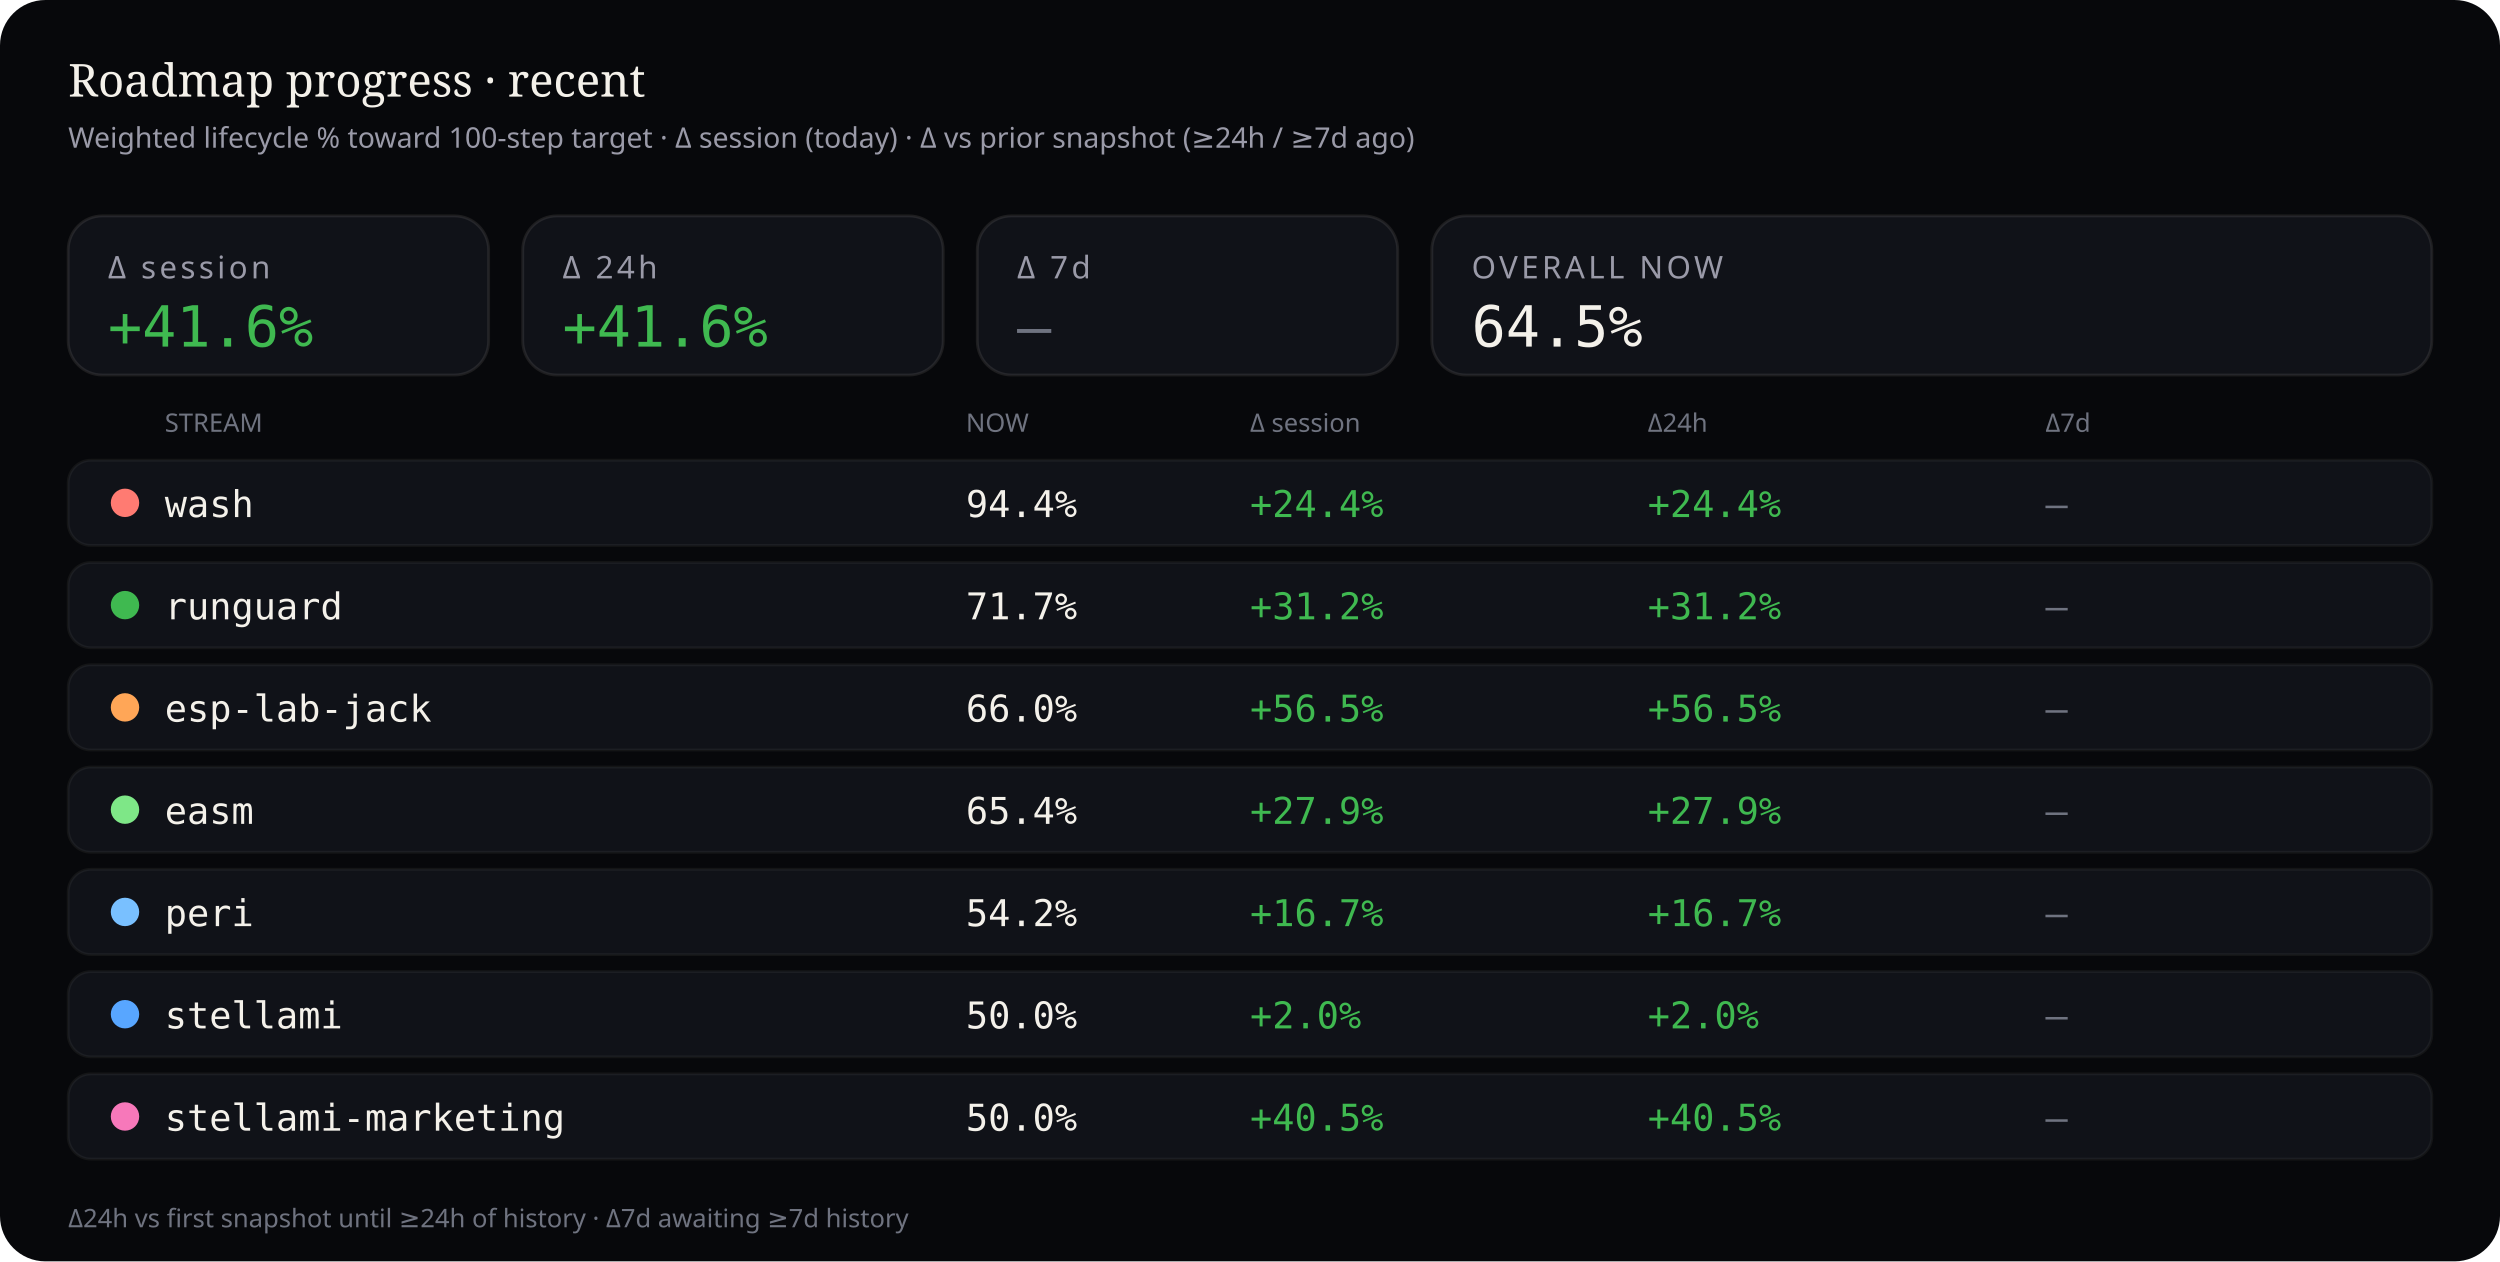
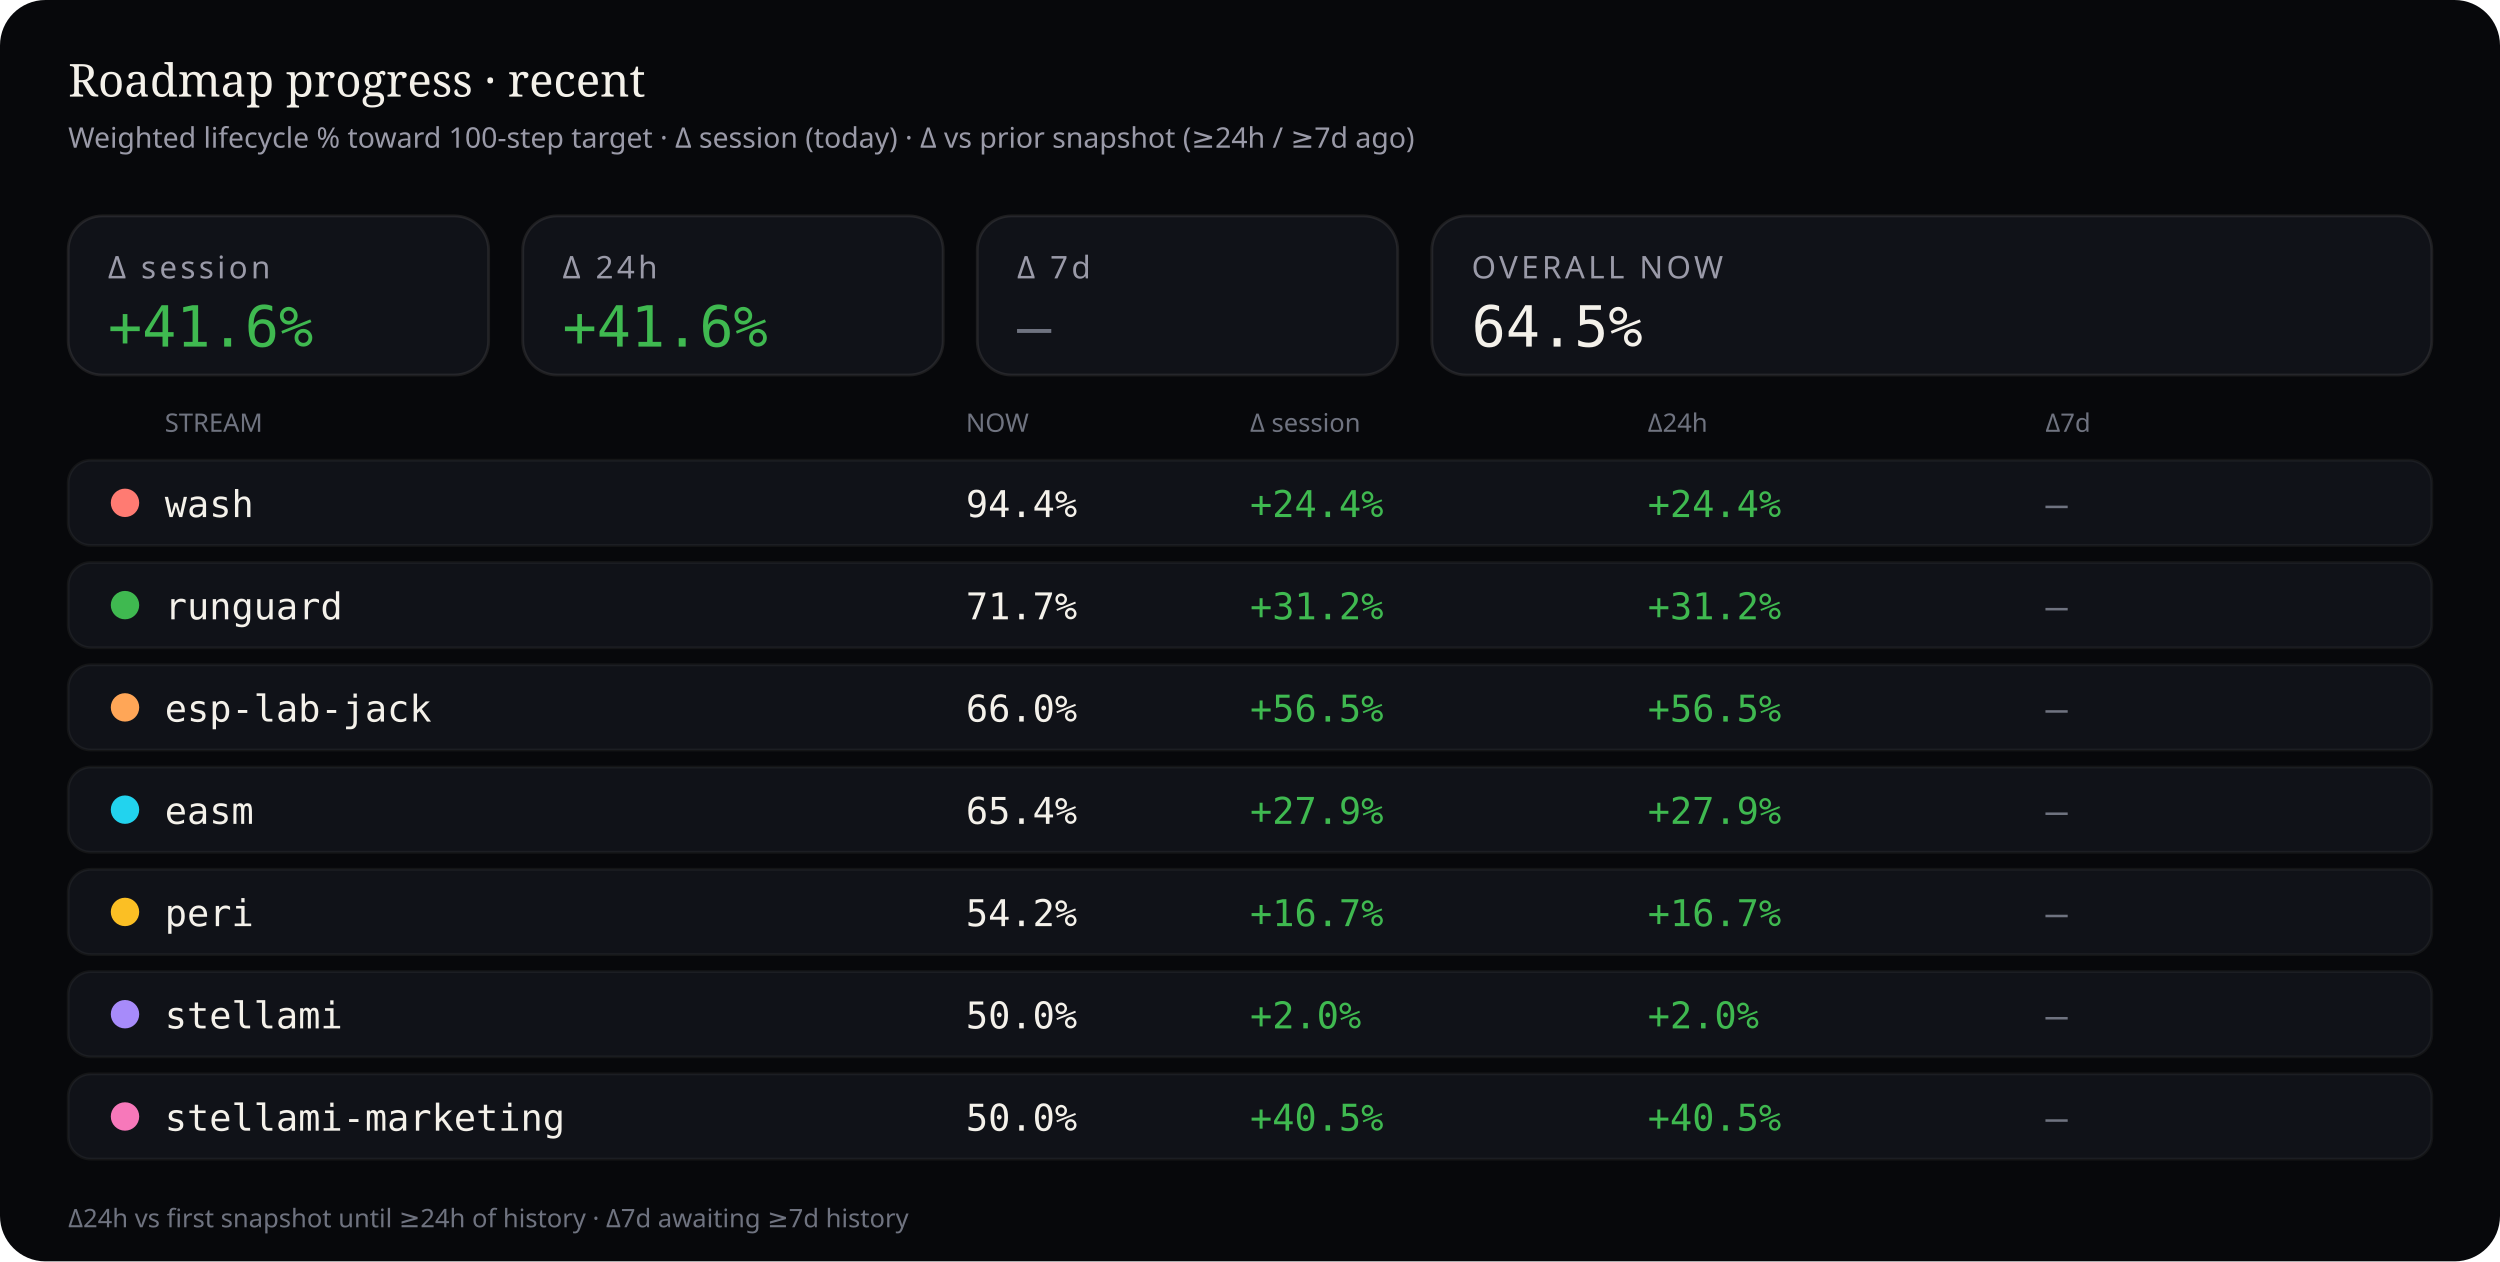
<svg xmlns="http://www.w3.org/2000/svg" viewBox="0 0 880 444" width="880" height="444" role="img" aria-label="Roadmap progress deltas — session, 24 hours, and 7 days">
  <rect width="880" height="444" rx="16" fill="#07080b" />
  <text x="24" y="34" fill="#f4f1ea" font-size="16" font-family="ui-serif, Georgia, serif">Roadmap progress · recent</text>
  <text x="24" y="52" fill="#9a9aa8" font-size="10" font-family="ui-sans-serif, system-ui, sans-serif">Weighted lifecycle % toward 100-step target · Δ session (today) · Δ vs prior snapshot (≥24h / ≥7d ago)</text>
  <rect x="24" y="76" width="148" height="56" rx="12" fill="#101218" stroke="rgba(232,228,214,0.10)" />
  <text x="38" y="98" fill="#9a9aa8" font-size="11" font-family="ui-sans-serif, system-ui, sans-serif" letter-spacing="1.2">Δ session</text>
  <text x="38" y="122" fill="#3fb950" font-size="20" font-family="ui-monospace, SFMono-Regular, monospace">+41.6%</text>
  <rect x="184" y="76" width="148" height="56" rx="12" fill="#101218" stroke="rgba(232,228,214,0.10)" />
  <text x="198" y="98" fill="#9a9aa8" font-size="11" font-family="ui-sans-serif, system-ui, sans-serif" letter-spacing="1.2">Δ 24h</text>
  <text x="198" y="122" fill="#3fb950" font-size="20" font-family="ui-monospace, SFMono-Regular, monospace">+41.6%</text>
  <rect x="344" y="76" width="148" height="56" rx="12" fill="#101218" stroke="rgba(232,228,214,0.10)" />
  <text x="358" y="98" fill="#9a9aa8" font-size="11" font-family="ui-sans-serif, system-ui, sans-serif" letter-spacing="1.2">Δ 7d</text>
  <text x="358" y="122" fill="#6f7380" font-size="20" font-family="ui-monospace, SFMono-Regular, monospace">—</text>
  <rect x="504" y="76" width="352" height="56" rx="12" fill="#101218" stroke="rgba(232,228,214,0.10)" />
  <text x="518" y="98" fill="#9a9aa8" font-size="11" font-family="ui-sans-serif, system-ui, sans-serif" letter-spacing="1.2">OVERALL NOW</text>
  <text x="518" y="122" fill="#f4f1ea" font-size="20" font-family="ui-monospace, SFMono-Regular, monospace">64.5%</text>
  <text x="58" y="152" fill="#6f7380" font-size="9" font-family="ui-sans-serif, system-ui, sans-serif">STREAM</text>
  <text x="340" y="152" fill="#6f7380" font-size="9" font-family="ui-sans-serif, system-ui, sans-serif">NOW</text>
  <text x="440" y="152" fill="#6f7380" font-size="9" font-family="ui-sans-serif, system-ui, sans-serif">Δ session</text>
  <text x="580" y="152" fill="#6f7380" font-size="9" font-family="ui-sans-serif, system-ui, sans-serif">Δ24h</text>
  <text x="720" y="152" fill="#6f7380" font-size="9" font-family="ui-sans-serif, system-ui, sans-serif">Δ7d</text>
  <rect x="24" y="162" width="832" height="30" rx="8" fill="#101218" stroke="rgba(232,228,214,0.06)" />
  <circle cx="44" cy="177" r="5" fill="#ff7b72" />
  <text x="58" y="182" fill="#f4f1ea" font-size="13" font-family="ui-monospace, SFMono-Regular, monospace">wash</text>
  <text x="340" y="182" fill="#f4f1ea" font-size="13" font-family="ui-monospace, SFMono-Regular, monospace">94.4%</text>
  <text x="440" y="182" fill="#3fb950" font-size="13" font-family="ui-monospace, SFMono-Regular, monospace">+24.4%</text>
  <text x="580" y="182" fill="#3fb950" font-size="13" font-family="ui-monospace, SFMono-Regular, monospace">+24.4%</text>
  <text x="720" y="182" fill="#6f7380" font-size="13" font-family="ui-monospace, SFMono-Regular, monospace">—</text>
  <rect x="24" y="198" width="832" height="30" rx="8" fill="#101218" stroke="rgba(232,228,214,0.06)" />
  <circle cx="44" cy="213" r="5" fill="#3fb950" />
  <text x="58" y="218" fill="#f4f1ea" font-size="13" font-family="ui-monospace, SFMono-Regular, monospace">runguard</text>
  <text x="340" y="218" fill="#f4f1ea" font-size="13" font-family="ui-monospace, SFMono-Regular, monospace">71.7%</text>
  <text x="440" y="218" fill="#3fb950" font-size="13" font-family="ui-monospace, SFMono-Regular, monospace">+31.2%</text>
  <text x="580" y="218" fill="#3fb950" font-size="13" font-family="ui-monospace, SFMono-Regular, monospace">+31.2%</text>
  <text x="720" y="218" fill="#6f7380" font-size="13" font-family="ui-monospace, SFMono-Regular, monospace">—</text>
  <rect x="24" y="234" width="832" height="30" rx="8" fill="#101218" stroke="rgba(232,228,214,0.06)" />
  <circle cx="44" cy="249" r="5" fill="#ffa657" />
  <text x="58" y="254" fill="#f4f1ea" font-size="13" font-family="ui-monospace, SFMono-Regular, monospace">esp-lab-jack</text>
  <text x="340" y="254" fill="#f4f1ea" font-size="13" font-family="ui-monospace, SFMono-Regular, monospace">66.0%</text>
  <text x="440" y="254" fill="#3fb950" font-size="13" font-family="ui-monospace, SFMono-Regular, monospace">+56.5%</text>
  <text x="580" y="254" fill="#3fb950" font-size="13" font-family="ui-monospace, SFMono-Regular, monospace">+56.5%</text>
  <text x="720" y="254" fill="#6f7380" font-size="13" font-family="ui-monospace, SFMono-Regular, monospace">—</text>
  <rect x="24" y="270" width="832" height="30" rx="8" fill="#101218" stroke="rgba(232,228,214,0.06)" />
-   <circle cx="44" cy="285" r="5" fill="#7ee787" />
+   <circle cx="44" cy="285" r="5" fill="#22d3ee" />
  <text x="58" y="290" fill="#f4f1ea" font-size="13" font-family="ui-monospace, SFMono-Regular, monospace">easm</text>
  <text x="340" y="290" fill="#f4f1ea" font-size="13" font-family="ui-monospace, SFMono-Regular, monospace">65.4%</text>
  <text x="440" y="290" fill="#3fb950" font-size="13" font-family="ui-monospace, SFMono-Regular, monospace">+27.9%</text>
  <text x="580" y="290" fill="#3fb950" font-size="13" font-family="ui-monospace, SFMono-Regular, monospace">+27.9%</text>
  <text x="720" y="290" fill="#6f7380" font-size="13" font-family="ui-monospace, SFMono-Regular, monospace">—</text>
  <rect x="24" y="306" width="832" height="30" rx="8" fill="#101218" stroke="rgba(232,228,214,0.06)" />
-   <circle cx="44" cy="321" r="5" fill="#79c0ff" />
+   <circle cx="44" cy="321" r="5" fill="#fbbf24" />
  <text x="58" y="326" fill="#f4f1ea" font-size="13" font-family="ui-monospace, SFMono-Regular, monospace">peri</text>
  <text x="340" y="326" fill="#f4f1ea" font-size="13" font-family="ui-monospace, SFMono-Regular, monospace">54.2%</text>
  <text x="440" y="326" fill="#3fb950" font-size="13" font-family="ui-monospace, SFMono-Regular, monospace">+16.7%</text>
  <text x="580" y="326" fill="#3fb950" font-size="13" font-family="ui-monospace, SFMono-Regular, monospace">+16.7%</text>
  <text x="720" y="326" fill="#6f7380" font-size="13" font-family="ui-monospace, SFMono-Regular, monospace">—</text>
  <rect x="24" y="342" width="832" height="30" rx="8" fill="#101218" stroke="rgba(232,228,214,0.06)" />
-   <circle cx="44" cy="357" r="5" fill="#58a6ff" />
+   <circle cx="44" cy="357" r="5" fill="#a78bfa" />
  <text x="58" y="362" fill="#f4f1ea" font-size="13" font-family="ui-monospace, SFMono-Regular, monospace">stellami</text>
  <text x="340" y="362" fill="#f4f1ea" font-size="13" font-family="ui-monospace, SFMono-Regular, monospace">50.0%</text>
  <text x="440" y="362" fill="#3fb950" font-size="13" font-family="ui-monospace, SFMono-Regular, monospace">+2.0%</text>
  <text x="580" y="362" fill="#3fb950" font-size="13" font-family="ui-monospace, SFMono-Regular, monospace">+2.0%</text>
  <text x="720" y="362" fill="#6f7380" font-size="13" font-family="ui-monospace, SFMono-Regular, monospace">—</text>
  <rect x="24" y="378" width="832" height="30" rx="8" fill="#101218" stroke="rgba(232,228,214,0.06)" />
  <circle cx="44" cy="393" r="5" fill="#f778ba" />
  <text x="58" y="398" fill="#f4f1ea" font-size="13" font-family="ui-monospace, SFMono-Regular, monospace">stellami-marketing</text>
  <text x="340" y="398" fill="#f4f1ea" font-size="13" font-family="ui-monospace, SFMono-Regular, monospace">50.0%</text>
  <text x="440" y="398" fill="#3fb950" font-size="13" font-family="ui-monospace, SFMono-Regular, monospace">+40.5%</text>
  <text x="580" y="398" fill="#3fb950" font-size="13" font-family="ui-monospace, SFMono-Regular, monospace">+40.5%</text>
  <text x="720" y="398" fill="#6f7380" font-size="13" font-family="ui-monospace, SFMono-Regular, monospace">—</text>
  <text x="24" y="432" fill="#6f7380" font-size="9" font-family="ui-sans-serif, system-ui, sans-serif">Δ24h vs first snapshot until ≥24h of history · Δ7d awaiting ≥7d history</text>
</svg>
